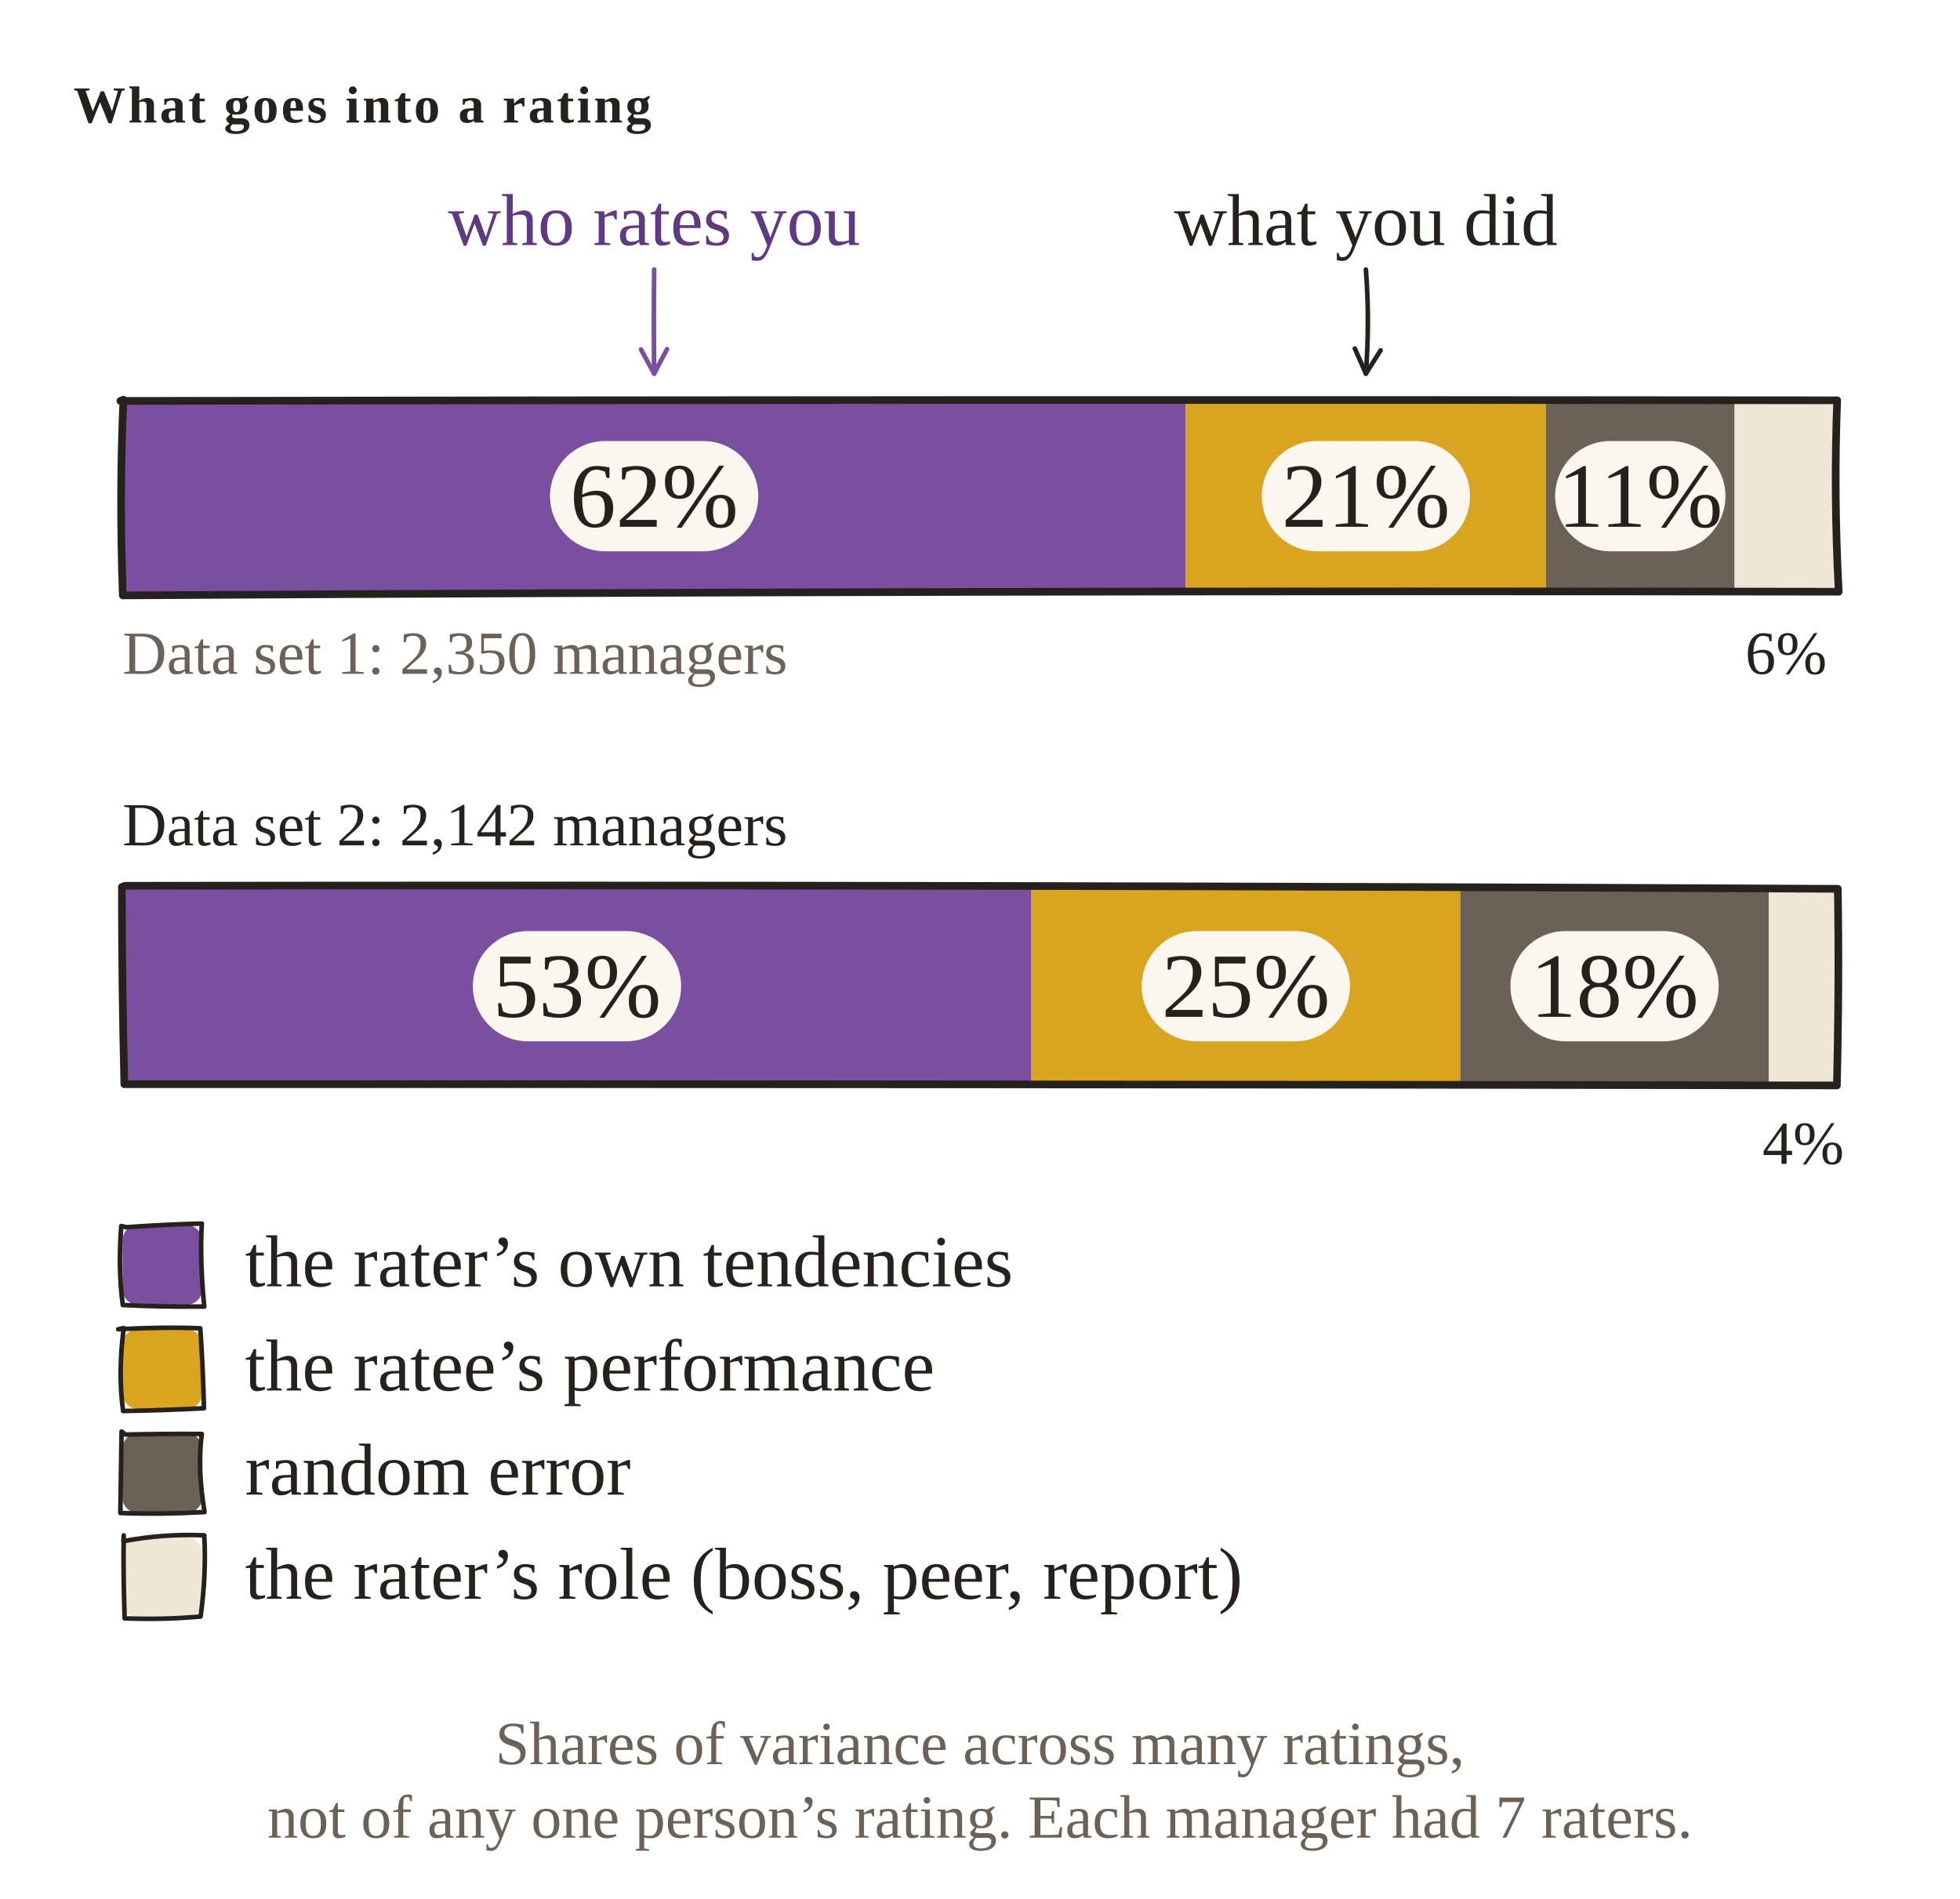
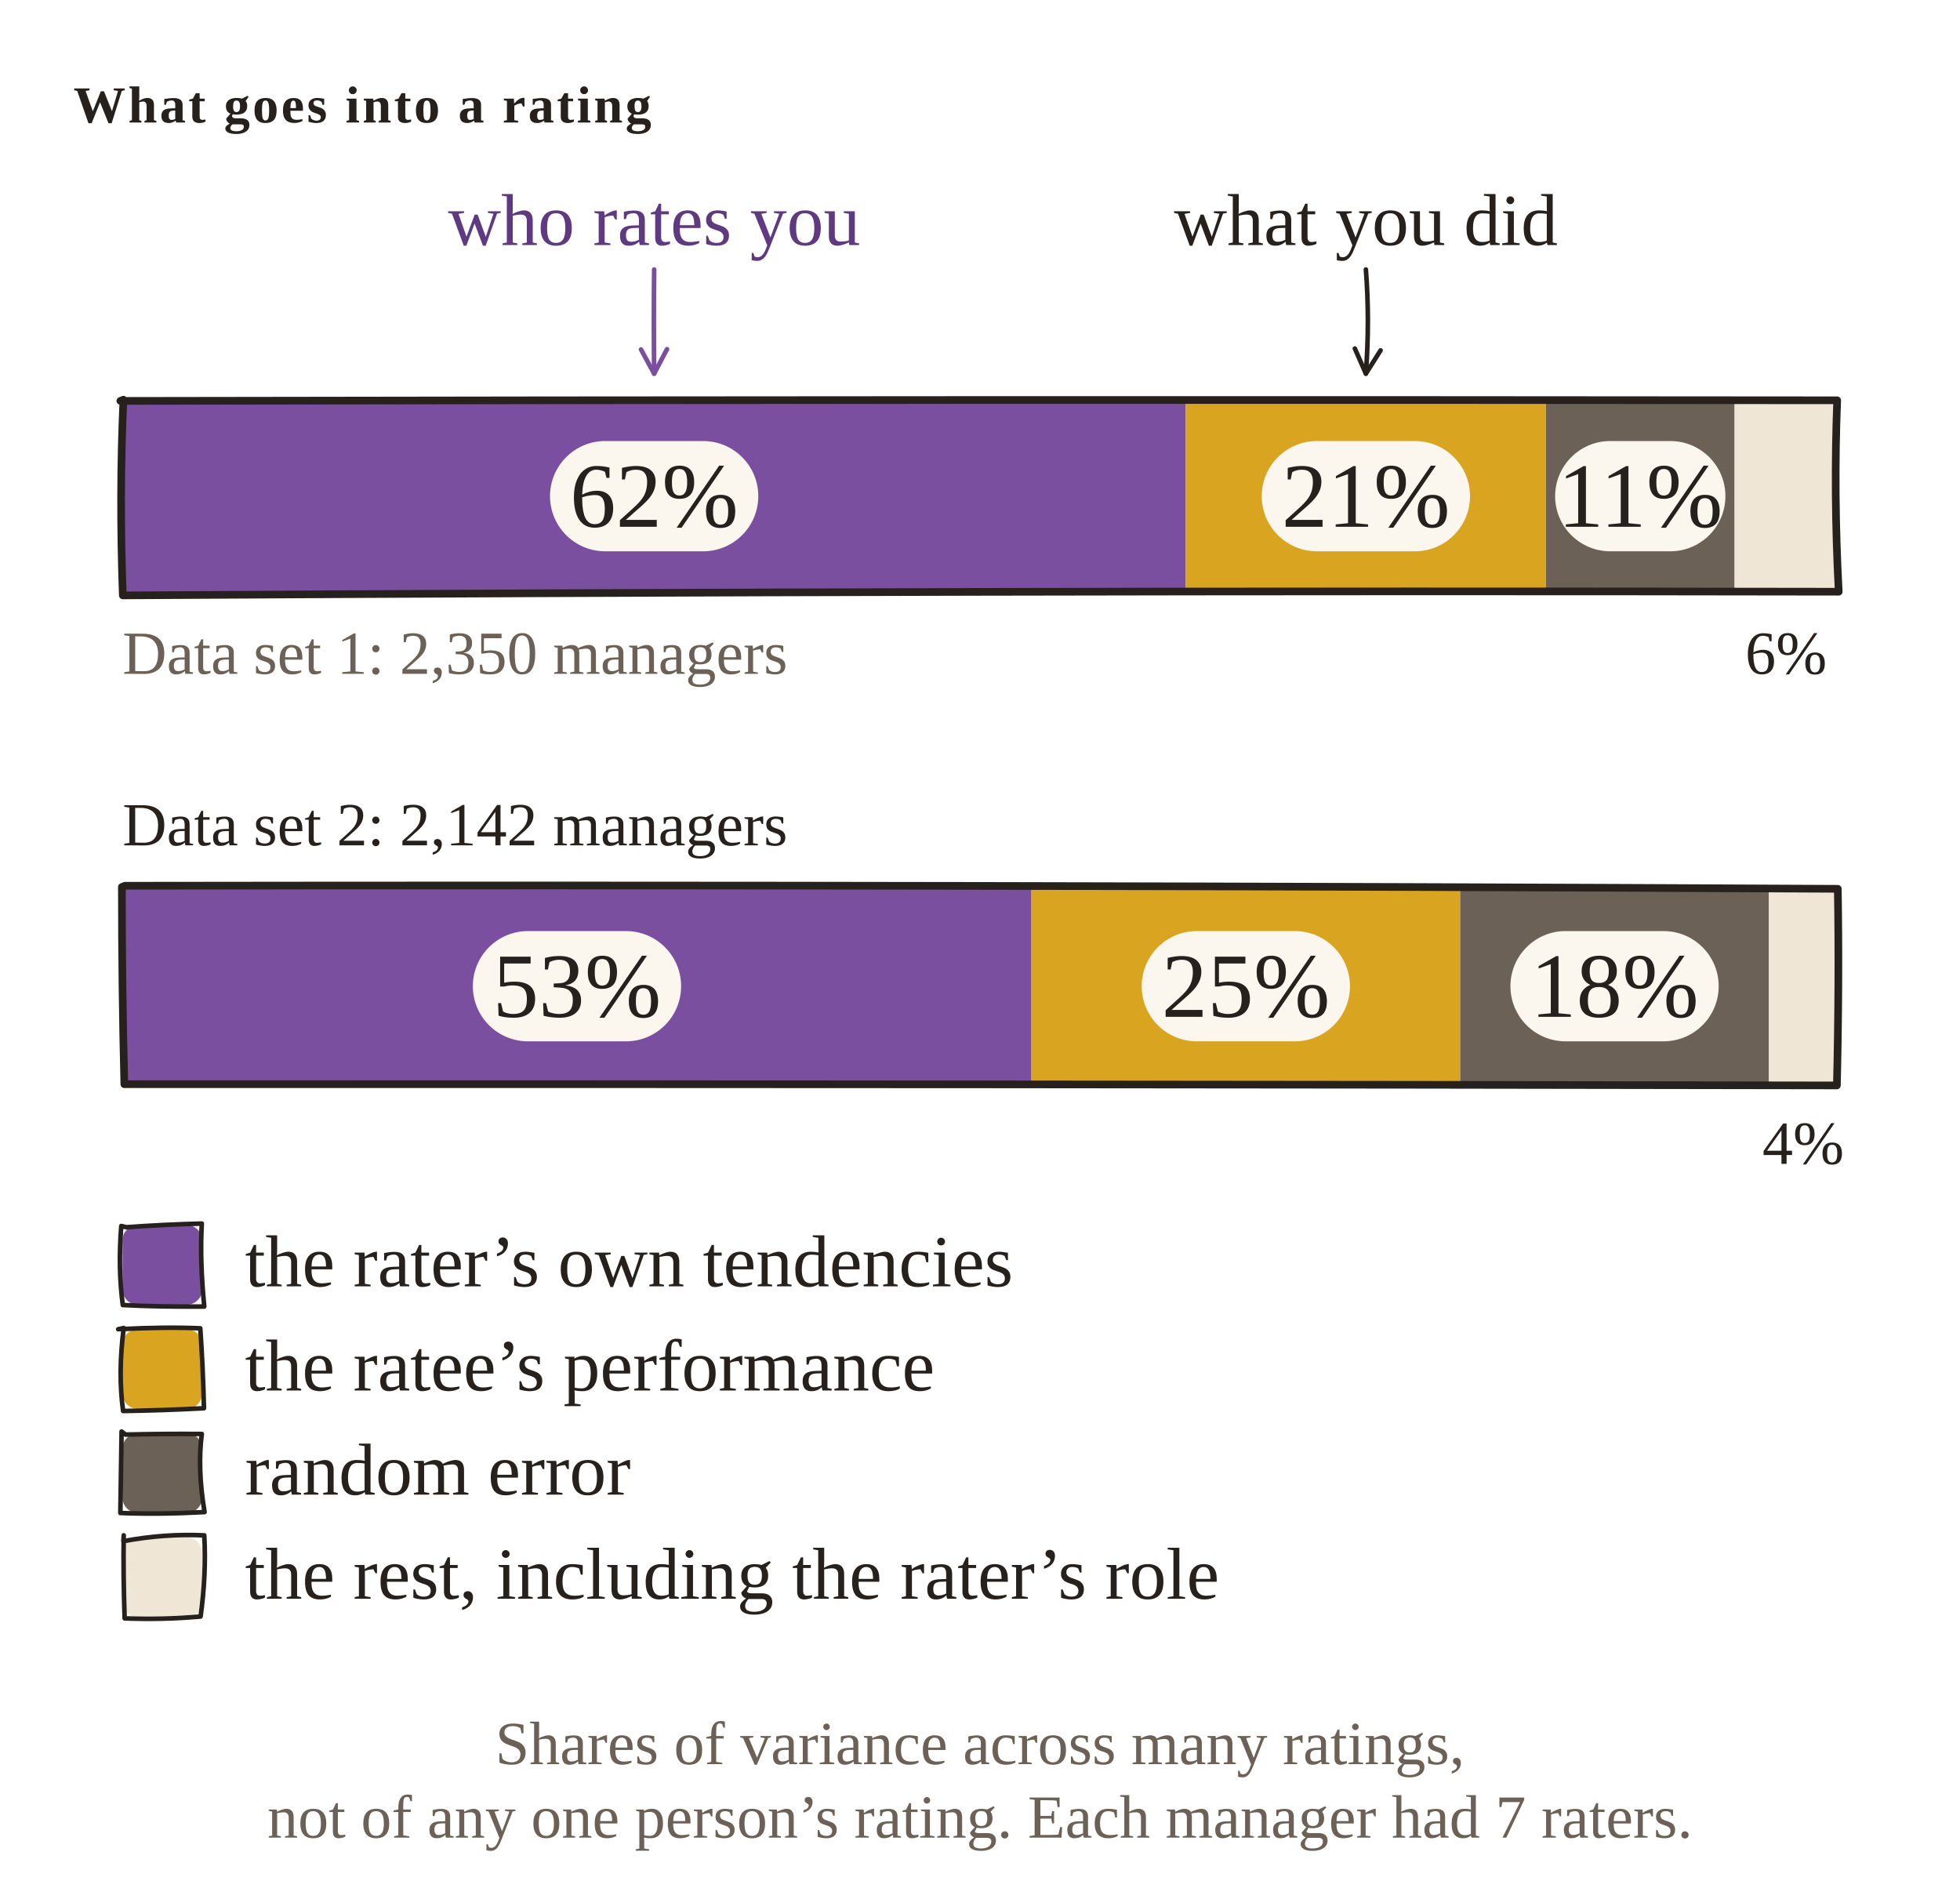
<svg xmlns="http://www.w3.org/2000/svg" viewBox="0 0 640 620" class="fig">
  <style>
/* Figure vocabulary. Every figure's style element is an exact copy of this file
   (python3 tools/build.py --sync-figure-style). Colours come from theme tokens;
   the fallbacks are the light theme, used when a figure is opened on its own. */
.fig { font-family: var(--font-hand, "Caveat", "Segoe Print", "Comic Sans MS", cursive); }
.fig .k { fill: none; stroke: var(--fig-ink, #26211c); stroke-width: 2.5; stroke-linecap: round; stroke-linejoin: round; }
.fig .k-thin { fill: none; stroke: var(--fig-ink, #26211c); stroke-width: 1.5; stroke-linecap: round; stroke-linejoin: round; }
.fig .k-thick { fill: none; stroke: var(--fig-ink, #26211c); stroke-width: 4; stroke-linecap: round; stroke-linejoin: round; }
.fig .k-dash { stroke-dasharray: 7 8; }
.fig .k-mute { stroke: var(--fig-ink-2, #6b6156); }
.fig .k-a1 { stroke: var(--fig-a1-strong, #d2552f); }
.fig .k-a2 { stroke: var(--fig-a2-strong, #1f8a7e); }
.fig .k-a3 { stroke: var(--fig-a3-strong, #d9a521); }
.fig .k-a4 { stroke: var(--fig-a4-strong, #7b4fa0); }
.fig .k-paper { stroke: var(--fig-paper, #fbf7ef); }
.fig .f-none { fill: none; }
.fig .f-paper { fill: var(--fig-paper, #fbf7ef); }
.fig .f-soft { fill: var(--fig-soft, #efe6d6); }
.fig .f-ink { fill: var(--fig-ink, #26211c); }
.fig .f-mute { fill: var(--fig-ink-2, #6b6156); }
.fig .f-a1 { fill: var(--fig-a1, #f6c9b6); }
.fig .f-a2 { fill: var(--fig-a2, #b9e3dc); }
.fig .f-a3 { fill: var(--fig-a3, #f9e2a6); }
.fig .f-a4 { fill: var(--fig-a4, #dccbec); }
.fig .f-a1s { fill: var(--fig-a1-strong, #d2552f); }
.fig .f-a2s { fill: var(--fig-a2-strong, #1f8a7e); }
.fig .f-a3s { fill: var(--fig-a3-strong, #d9a521); }
.fig .f-a4s { fill: var(--fig-a4-strong, #7b4fa0); }
.fig .f-skin1 { fill: var(--skin-1, #f2cba8); }
.fig .f-skin2 { fill: var(--skin-2, #d9a27c); }
.fig .f-skin3 { fill: var(--skin-3, #b0724c); }
.fig .f-skin4 { fill: var(--skin-4, #7c4b2f); }
.fig .f-hair1 { fill: var(--hair-1, #2b211c); }
.fig .f-hair2 { fill: var(--hair-2, #6b4a2f); }
.fig .f-hair3 { fill: var(--hair-3, #a7a29b); }
.fig .f-hair4 { fill: var(--hair-4, #7e5bc4); }
.fig .f-dev { fill: var(--c-dev, #e3a92b); }
.fig .f-bea { fill: var(--c-bea, #2f9e7a); }
.fig .f-rex { fill: var(--c-rex, #d94f3d); }
.fig .f-meera { fill: var(--c-meera, #8e3b6b); }
.fig .f-tomas { fill: var(--c-tomas, #3c6fb0); }
.fig .f-kai { fill: var(--c-kai, #8e6fd8); }
.fig .t { fill: var(--fig-ink, #26211c); font-size: 24px; }
.fig .t-sm { font-size: 20px; }
.fig .t-lg { font-size: 30px; }
.fig .t-xl { font-size: 40px; }
.fig .t-sans { font-family: var(--font-ui, "Bricolage Grotesque", system-ui, sans-serif); font-size: 17px; letter-spacing: 0.05em; text-transform: uppercase; font-weight: 700; }
.fig .t-mid { text-anchor: middle; }
.fig .t-end { text-anchor: end; }
.fig .t-bold { font-weight: 700; }
.fig .t-mute { fill: var(--fig-ink-2, #6b6156); }
.fig .t-a1 { fill: var(--fig-a1-ink, #a53d1c); }
.fig .t-a2 { fill: var(--fig-a2-ink, #156b62); }
.fig .t-a4 { fill: var(--fig-a4-ink, #5f3a80); }
.fig .t-paper { fill: var(--fig-paper, #fbf7ef); }
</style>
  <text x="24.0" y="40.0" class="t t-sans">What goes into a rating</text>
  <text x="213.6" y="80.0" class="t t-mid t-a4">who rates you</text>
  <text x="446.0" y="80.0" class="t t-mid">what you did</text>
  <path d="M213.6 88.0 Q213.4 104.1 213.6 122.0" class="k-thin k-a4" />
  <path d="M213.6 122.0 L217.8 114.0 M213.6 122.0 L209.3 114.1" class="k-thin k-a4" />
  <path d="M446.0 88.0 Q447.3 104.5 446.0 122.0" class="k-thin" />
  <path d="M446.0 122.0 L450.8 114.4 M446.0 122.0 L442.4 113.8" class="k-thin" />
  <rect x="40.0" y="130" width="347.2" height="64" class="f-a4s" />
  <rect x="179.6" y="144" width="68.0" height="36" rx="18" class="f-paper" />
  <text x="213.6" y="172.0" class="t t-lg t-mid">62%</text>
  <rect x="387.2" y="130" width="117.6" height="64" class="f-a3s" />
  <rect x="412.0" y="144" width="68.0" height="36" rx="18" class="f-paper" />
  <text x="446.0" y="172.0" class="t t-lg t-mid">21%</text>
  <rect x="504.8" y="130" width="61.6" height="64" class="f-mute" />
  <rect x="507.8" y="144" width="55.6" height="36" rx="18" class="f-paper" />
  <text x="535.6" y="172.0" class="t t-lg t-mid">11%</text>
  <rect x="566.4" y="130" width="33.6" height="64" class="f-soft" />
  <text x="583.2" y="220.0" class="t t-sm t-mid">6%</text>
  <path d="M39.3 130.9 Q319.3 130.4 599.9 130.7 Q598.7 161.1 600.4 193.2 Q320.6 192.7 40.1 194.4 Q38.9 161.1 40.3 130.5 Z" class="k" />
  <text x="40.0" y="276.0" class="t t-sm">Data set 2: 2,142 managers</text>
  <rect x="40.0" y="290" width="296.8" height="64" class="f-a4s" />
  <rect x="154.4" y="304" width="68.0" height="36" rx="18" class="f-paper" />
  <text x="188.4" y="332.0" class="t t-lg t-mid">53%</text>
  <rect x="336.8" y="290" width="140.0" height="64" class="f-a3s" />
  <rect x="372.8" y="304" width="68.0" height="36" rx="18" class="f-paper" />
  <text x="406.8" y="332.0" class="t t-lg t-mid">25%</text>
  <rect x="476.8" y="290" width="100.8" height="64" class="f-mute" />
  <rect x="493.2" y="304" width="68.0" height="36" rx="18" class="f-paper" />
  <text x="527.2" y="332.0" class="t t-lg t-mid">18%</text>
  <rect x="577.6" y="290" width="22.4" height="64" class="f-soft" />
  <text x="588.8" y="380.0" class="t t-sm t-mid">4%</text>
  <path d="M40.8 289.2 Q319.9 288.8 600.1 290.2 Q600.6 320.9 599.8 354.4 Q321.3 353.9 40.6 354.0 Q39.8 322.3 39.8 289.6 Z" class="k" />
  <text x="40.0" y="220.0" class="t t-sm t-mute">Data set 1: 2,350 managers</text>
  <rect x="40" y="400" width="26" height="26" rx="5" class="f-a4s" />
  <path d="M41.3 400.7 Q53.6 399.8 65.9 399.5 Q65.2 411.5 66.7 426.6 Q51.5 426.7 40.1 426.1 Q38.5 414.2 39.6 400.3 Z" class="k-thin" />
  <text x="80.0" y="420.0" class="t">the rater’s own tendencies</text>
  <rect x="40" y="434" width="26" height="26" rx="5" class="f-a3s" />
  <path d="M38.6 434.0 Q53.8 433.2 65.4 433.7 Q66.3 446.7 66.6 459.8 Q53.4 460.5 40.2 460.7 Q38.5 448.3 40.4 433.6 Z" class="k-thin" />
  <text x="80.0" y="454.0" class="t">the ratee’s performance</text>
  <rect x="40" y="468" width="26" height="26" rx="5" class="f-mute" />
  <path d="M41.0 468.4 Q53.3 468.1 65.9 468.2 Q64.4 479.5 66.8 493.7 Q52.1 494.5 39.3 494.0 Q39.5 480.3 39.7 467.4 Z" class="k-thin" />
  <text x="80.0" y="488.0" class="t">random error</text>
  <rect x="40" y="502" width="26" height="26" rx="5" class="f-soft" />
  <path d="M40.3 503.2 Q53.6 500.7 66.7 501.3 Q67.4 514.1 65.5 527.8 Q53.2 528.9 40.7 528.4 Q40.2 514.1 40.4 501.3 Z" class="k-thin" />
-   <text x="80.0" y="522.0" class="t">the rater’s role (boss, peer, report)</text>
+   <text x="80.0" y="522.0" class="t">the rest, including the rater’s role</text>
  <text x="320.0" y="576.0" class="t t-sm t-mid t-mute">Shares of variance across many ratings,</text>
  <text x="320.0" y="600.0" class="t t-sm t-mid t-mute">not of any one person’s rating. Each manager had 7 raters.</text>
</svg>
